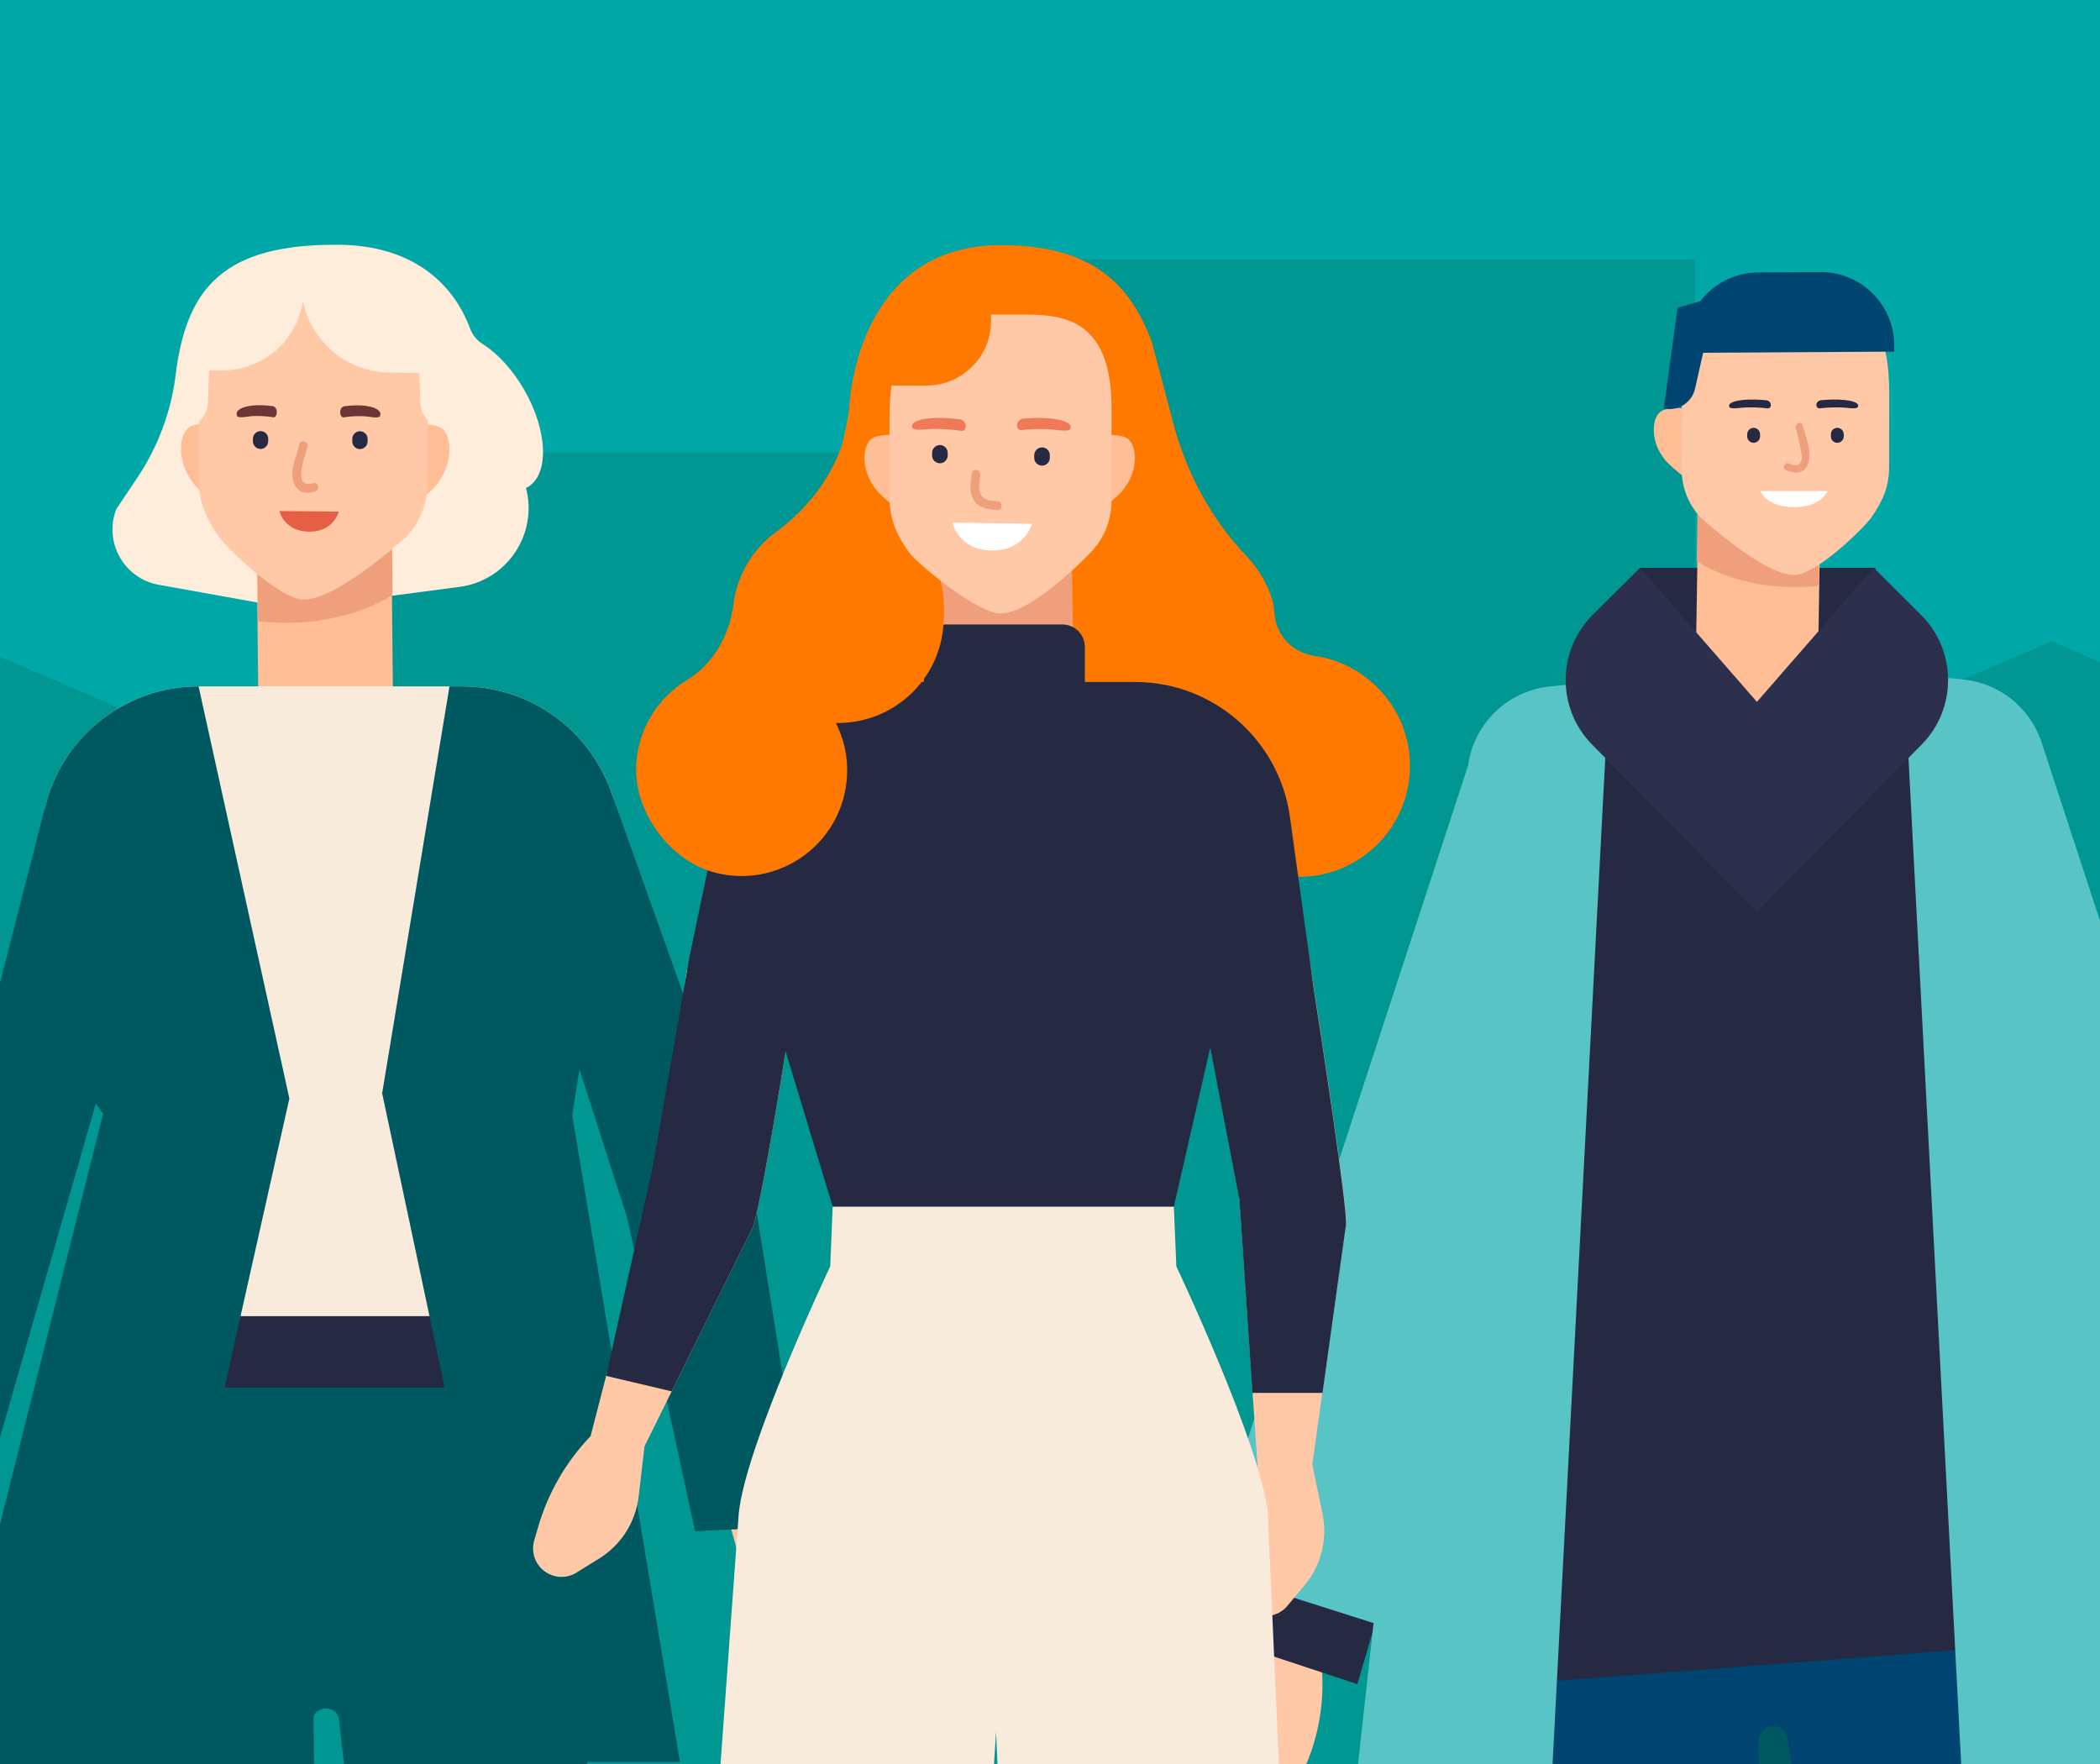
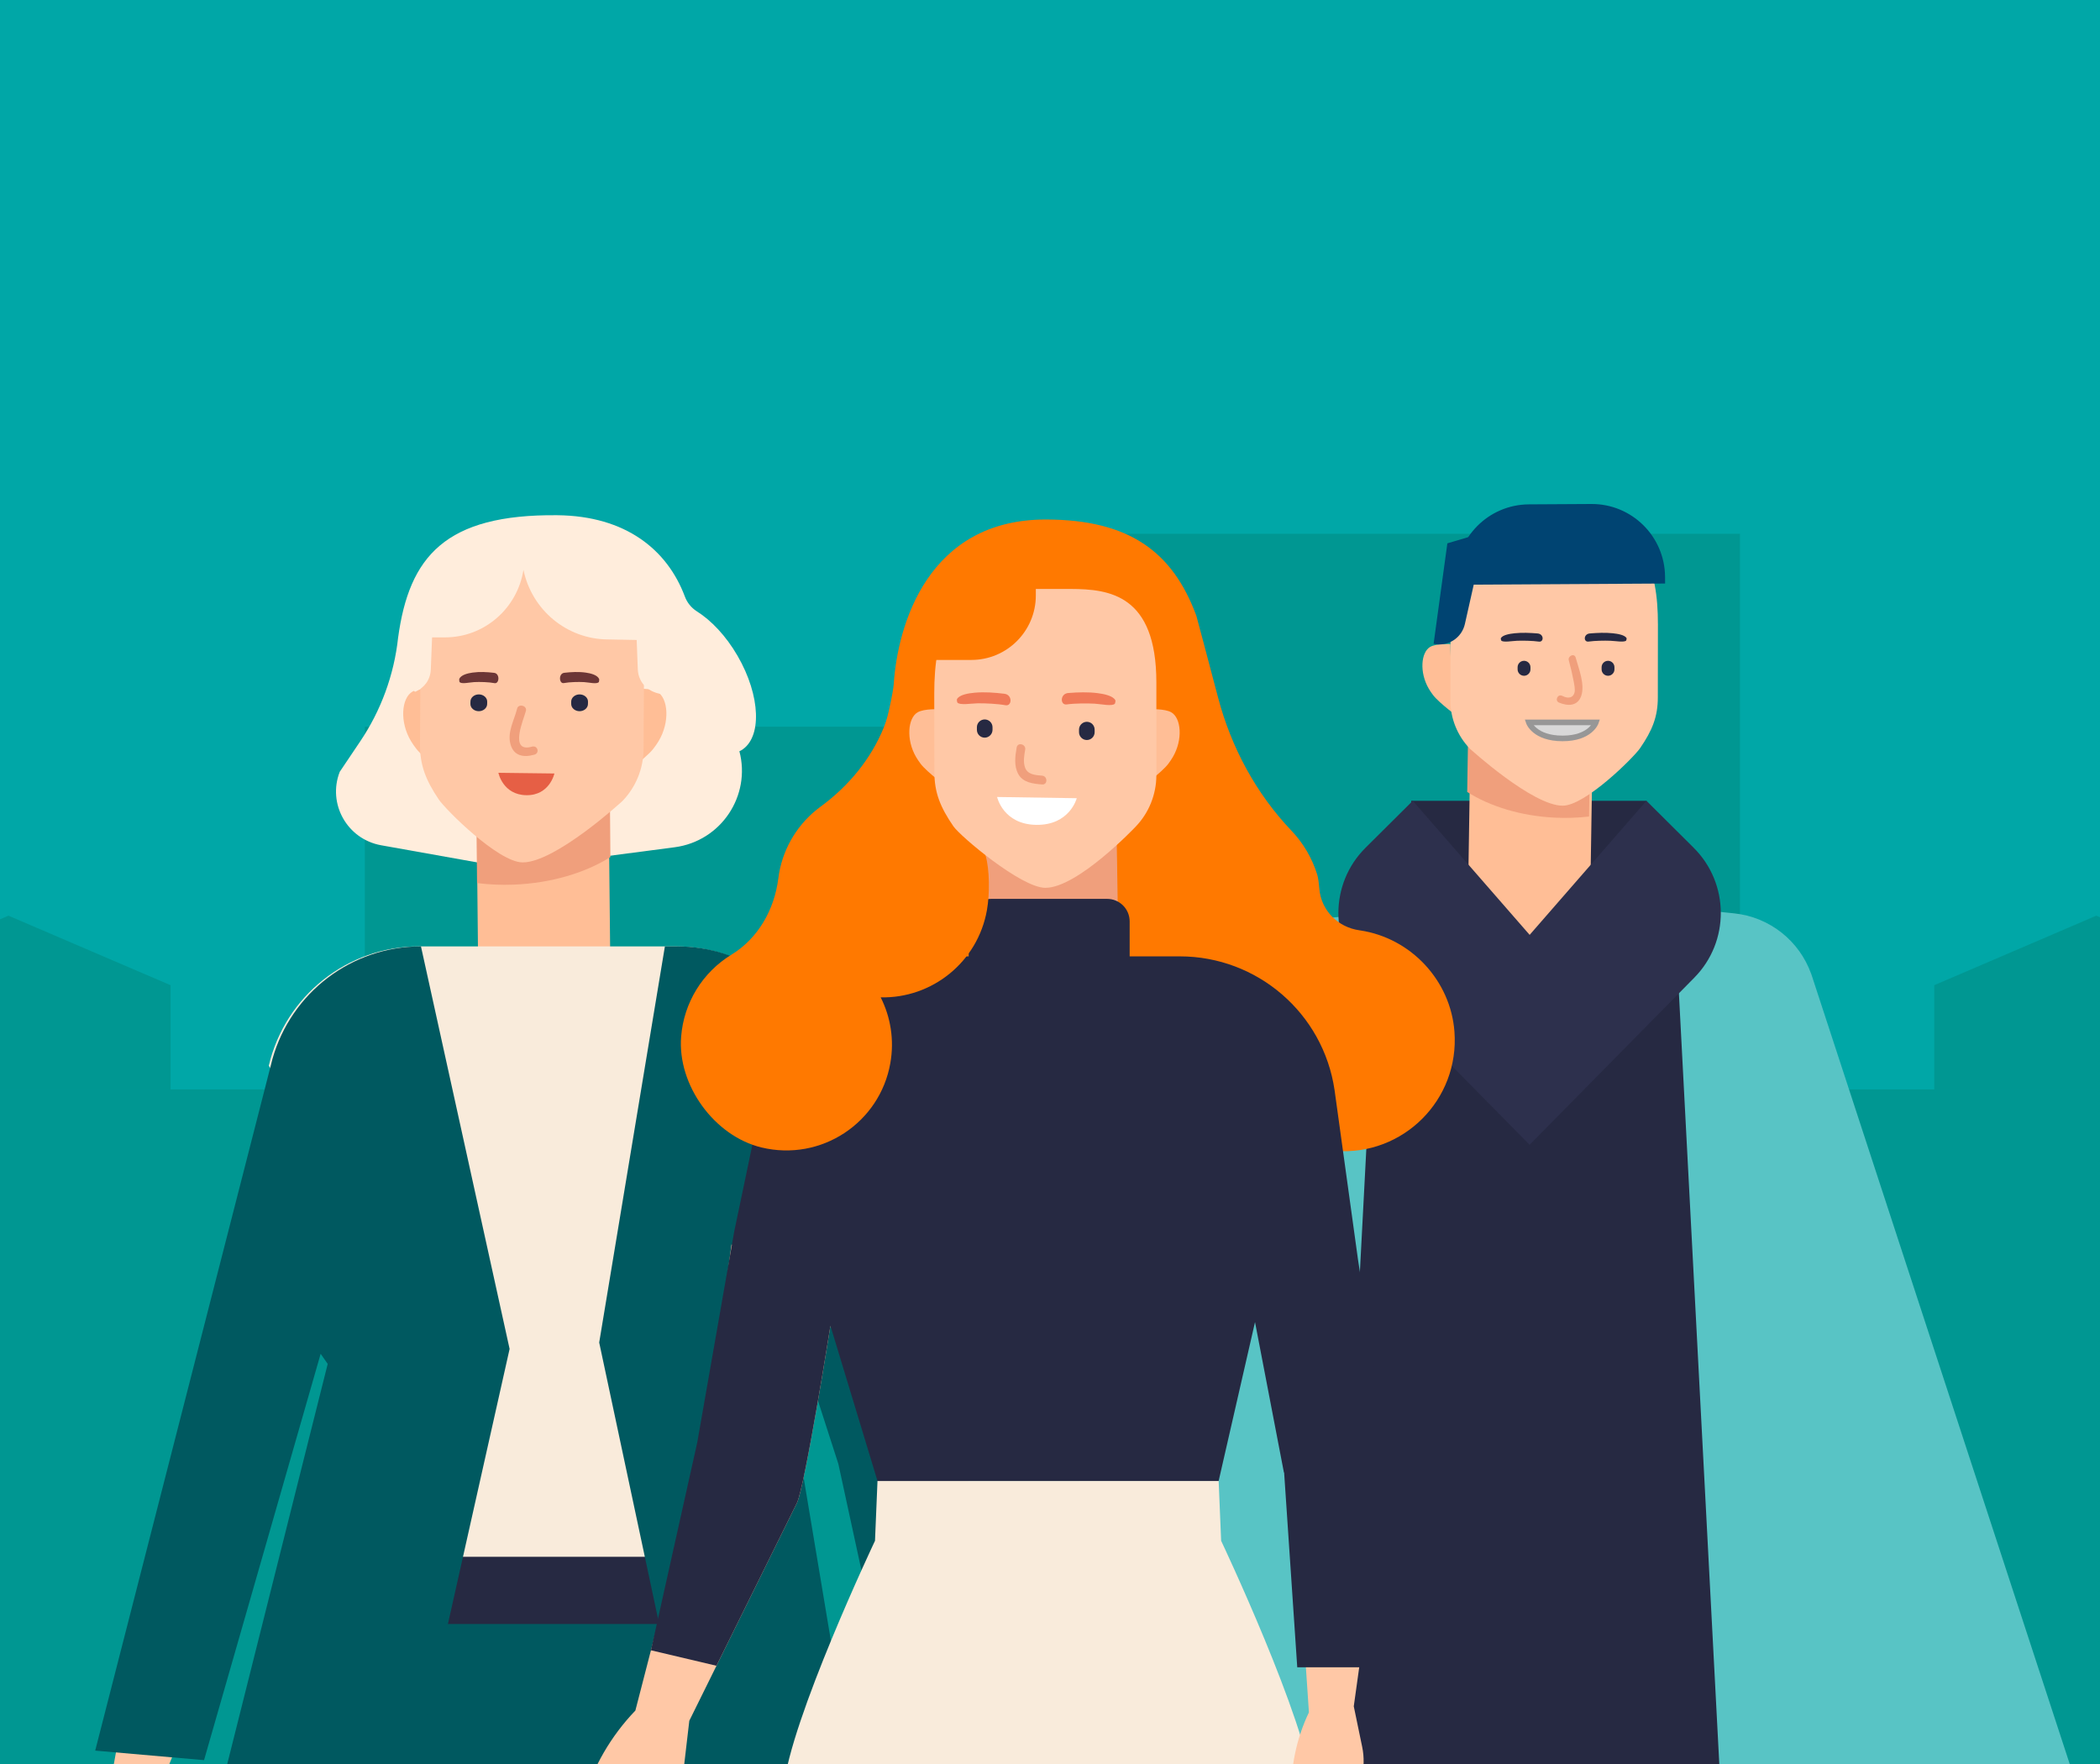
<svg xmlns="http://www.w3.org/2000/svg" xmlns:xlink="http://www.w3.org/1999/xlink" width="375" height="315" viewBox="0 0 375 315">
  <defs>
    <path id="a" d="M0 0h375v315H0z" />
-     <path id="c" d="M.369.31h122.72v94.224H.368z" />
-     <path id="e" d="M.365 332.27H498.94V.12H.365z" />
  </defs>
  <g fill="none" fill-rule="evenodd">
    <mask id="b" fill="#fff">
      <use xlink:href="#a" />
    </mask>
    <use fill="#00A7A7" xlink:href="#a" />
    <g mask="url(#b)">
-       <path fill="#00A7A7" d="M-53.635 355.504H444.79V23.354H-53.635z" />
-       <path fill="#009792" d="M22.455 145.543h-57.887v-18.616l28.943-12.415 28.944 12.415zM-41.55 355.504h98.793v-209.96H-41.55z" />
-       <path fill="#009792" d="M57.146 355.504h123.362V80.768H57.146zM337.401 145.543h57.888v-18.616l-28.944-12.415-28.944 12.415zM302.614 355.504h98.792v-209.96h-98.792z" />
-       <path fill="#009792" d="M179.348 355.504h123.363V46.32H179.348z" />
-       <path fill="#005960" d="M302.127 355.504h33.413v-61.637h-33.413z" />
-       <g transform="translate(-54 23.234)">
-         <path fill="#FFC8A6" d="M306.102 223.015l-15.166-3.796-10.643 53.62.033.013-2.847 4.456a14.127 14.127 0 0 0-1.47 12.245l1.362 3.953a4.744 4.744 0 0 0 8.933.556l.954-2.24a36.571 36.571 0 0 0 2.781-17.153l16.063-51.654z" />
-         <g transform="translate(323.457 237.736)">
-           <mask id="d" fill="#fff">
-             <use xlink:href="#c" />
-           </mask>
-           <path fill="#004472" d="M47.097 47.266a2.578 2.578 0 0 1 2.657 2.205l12.253 82.7 34.102 84.871 26.98-13.783-23.933-86.247L83.798.31H7.15L.37 42.672l9.754 186.578h33.554l.938-179.345a2.59 2.59 0 0 1 2.482-2.64" mask="url(#d)" />
-         </g>
-         <path fill="#262942" d="M411.157 270.834l-86.866 6.674 14.02-167.767 58.825.004z" />
-         <mask id="f" fill="#fff">
-           <use xlink:href="#e" />
-         </mask>
-         <path fill="#262942" d="M346.862 103.07h42.03V78.16h-42.03z" mask="url(#f)" />
-         <path fill="#FFBE96" d="M356.666 104.866l.698-44.311 21.824.15-.697 44.312zM350.449 57.61c.207.364.465.748.763 1.14 1.063 1.414 4.674 4.064 4.674 4.064s-.672-1.305-1.071-3.516c-.398-2.214-.498-9.645-.498-9.645s-2.499-.142-3.62.507c-1.627.95-1.95 4.533-.248 7.45" mask="url(#f)" />
-         <path fill="#F09F7C" d="M378.74 81.358a37.28 37.28 0 0 1-6.035.202c-6.126-.286-11.639-2.004-15.723-4.59l.257-16.421 21.825.15-.324 20.66z" mask="url(#f)" />
-         <path fill="#FFC8A6" d="M357.737 69.227s11.207 10.239 16.628 10.218c4.034-.015 12.668-8.606 13.806-10.268 2.175-3.161 3.179-5.628 3.17-9.09l.017-12.979c.017-10.267-2.698-17.575-12.959-17.536l-7.048.041c-6.35.024-11.704 1.388-12.17 6.52l-3.046 10.555-1.818 1.981-.017 12.037a12.43 12.43 0 0 0 3.437 8.521" mask="url(#f)" />
-         <path fill="#004472" d="M351.105 49.693a4.673 4.673 0 0 0 5.587-3.538l3.693-16.429-6.824 2.023-2.456 17.944z" mask="url(#f)" />
-         <path fill="#004472" d="M392.263 39.557l-37.332.217-.008-1.19c-.041-7.228 5.786-13.122 13.009-13.164l11.165-.064c7.222-.042 13.116 5.784 13.157 13.01l.009 1.191z" mask="url(#f)" />
-         <path fill="#262942" d="M296.381 277.508l-27.685-9.154 5.014-16.076 26.88 10.886z" mask="url(#f)" />
-         <path fill="#58C4C5" d="M435.796 262.453l29.777-9.456-47.144-144.105-.008.007c-2.092-5.832-7.372-10.126-13.764-10.783l-10.65-1.096 14.062 268.381 21.102-7.937c9.655-3.63 15.615-13.345 14.486-23.6l-7.86-71.41zM330.725 99.355c-7.555.777-13.557 6.643-14.57 14.127l-46.969 143.564 30.093 9.555-7.546 68.502c-1.13 10.255 4.83 19.97 14.486 23.6l21.102 7.936 14.062-268.38-10.658 1.096z" mask="url(#f)" />
-         <path fill="#2D304D" d="M397.028 86.55l-8.435-8.387-20.86 23.937-20.87-23.94-8.435 8.386c-6.417 6.38-6.466 16.752-.116 23.195l29.38 29.81v.07l.04-.035.025.031v-.062l29.379-29.81c6.359-6.444 6.3-16.815-.108-23.195" mask="url(#f)" />
-         <path fill="#005960" d="M111.988 470.952H85.199L58.51 250.207l38.29-37.738 33.904-.673 29.92 43.519-9.654 195.888-17.162.898-19.334-168.698v-.018c-.799-1.957-3.517-2.083-4.486-.207l2 187.774z" mask="url(#f)" />
-         <path fill="#FFC8A6" d="M197.908 263.582l-2.97-6.813-2.449-35.898c-.87-9.757-7.904-11.373-14.669-11.014l-4.243.871 13.709 48.752a32.404 32.404 0 0 0 .035 15.431l.52 2.092a4.192 4.192 0 0 0 3.32 3.123 4.197 4.197 0 0 0 4.576-2.36l1.75-3.268a12.538 12.538 0 0 0 .42-10.916M58.347 212.568l-4.126-1.328c-6.675-1.105-13.852-.27-15.781 9.344l-6.361 35.404-3.696 6.445a12.552 12.552 0 0 0-.772 10.898l1.373 3.447a4.216 4.216 0 0 0 4.297 2.846 4.218 4.218 0 0 0 3.643-2.738l.744-2.029a32.43 32.43 0 0 0 1.723-15.332l18.956-46.957z" mask="url(#f)" />
-         <path fill="#FFEDDC" d="M147.587 46.34c-2.108-3.657-4.8-6.508-7.455-8.184a5.491 5.491 0 0 1-2.225-2.818c-3.194-8.465-10.74-14.731-23.3-14.86-20.544-.208-27.13 7.611-29.156 22.528a42.446 42.446 0 0 1-6.936 19.075l-3.75 5.604c-2.278 5.889 1.373 12.397 7.581 13.51l23.326 4.183L105 72.892c1.22.34 2.467.61 3.759.78a27.06 27.06 0 0 0 9.573-.395l.475 10.557 17.261-2.271c8.55-1.131 14.005-9.506 11.86-17.669.09-.046.19-.078.279-.13 3.911-2.258 3.633-10.058-.62-17.425" mask="url(#f)" />
-         <path fill="#FFBE96" d="M87.944 52.948c1.113-.66 3.392-.503 4.1-.436l.072 12.364c0 .541.054 1.076.117 1.606-1.31-1.034-2.916-2.376-3.607-3.29-.35-.464-.664-.92-.924-1.354-2.054-3.466-1.696-7.743.242-8.89M124.216 105.082l-.413-40.15-24.052-.013.404 40.154zM132.631 53.072c-1.112-.66-3.39-.505-4.09-.436l-.072 12.363a15.747 15.747 0 0 1-.126 1.609c1.31-1.037 2.916-2.379 3.606-3.294.36-.464.665-.919.924-1.353 2.055-3.465 1.696-7.743-.242-8.889" mask="url(#f)" />
-         <path fill="#F09F7C" d="M100.074 87.685c2.126.27 4.36.368 6.648.278 6.746-.269 12.838-2.118 17.368-4.937l-.152-18.1-24.052-.012.188 22.771z" mask="url(#f)" />
-         <path fill="#FFC8A6" d="M126.468 72.703s-12.282 11.203-18.248 11.131c-4.46-.045-14.05-9.587-15.296-11.427-2.369-3.501-3.454-6.23-3.419-10.047l.081-14.308c.072-11.316 5.652-19.032 16.965-18.904l8.057-.176c6.997.078 15.027 4.468 14.99 11.473l.288 8.347.52 1.284-.08 13.268a13.62 13.62 0 0 1-3.858 9.359" mask="url(#f)" />
-         <path fill="#FFEDDC" d="M130.137 31.102l-.556-3.339-21.81-1.01v.6c0 .16.018.318.027.478l-15.512 2.08-.529 2.485.09-2.208-3.499 9.526-1.273 10.154c.214.01.655 3.203 1.246 2.937 1.597-.714 2.719-2.148 2.79-4.069l.234-5.825h2.36c7.284 0 13.304-5.345 14.398-12.326 1.49 7.25 7.904 12.7 15.593 12.7l5.167.098.207 5.353c.107 2.634 2.17 4.35 4.737 4.557.206.017.412.02.619.013l.915-19.562-5.204-2.642z" mask="url(#f)" />
-         <path fill="#F9EBDB" d="M153.894 149.588l-9.573 61.94-60.405 1.202-6.926-66.966L62 121.096c3.005-12.747 14.372-21.76 27.462-21.76h47.055c13.996 0 25.874 10.27 27.92 24.121l-10.542 26.13z" mask="url(#f)" />
-         <path fill="#262942" d="M89.882 224.543h51.191v-12.747h-51.19z" mask="url(#f)" />
-         <path fill="#005960" d="M166.005 194.247l12.112 55.96 19.962-.978-9.627-60.144-25.21-70.574-.134-.377-.467-1.31h-.036c-4.261-10.369-14.444-17.487-26.09-17.487h-2.25l-12.023 72.657 25.372 119.425h27.811l-19.243-115.503 1.291-8.177 8.532 26.508zM89.46 99.337c-12.676 0-23.738 8.456-27.156 20.565-.108.395-.215.79-.305 1.194l-.036.134-32.082 125.135 19.908 1.742 21.325-74.291 1.292 1.85-30.207 120.241h35.886l27.587-122.98-16.211-73.59z" mask="url(#f)" />
-         <path fill="#FF7900" d="M288.916 93.915l-.186-.029c-3.83-.542-6.814-3.558-7.134-7.41-.088-1.07-.213-1.976-.364-2.486a19.899 19.899 0 0 0-4.61-7.883c-6.325-6.637-10.75-14.855-13.094-23.72-1.99-7.532-3.838-14.513-3.9-14.683-4.237-11.434-11.975-17.115-26.756-17.17-21.214-.075-26.606 18.903-27.281 29.453-.045.694-.337 2.273-.782 4.313-1.44 6.662-4.877 12.66-9.594 17.583a20.812 20.812 0 0 0-5.756 15.456c.302 6.193-1.874 12.324-6.52 16.427-4.789 4.231-7.613 10.626-6.965 17.66.897 9.545 9.86 18.22 19.437 18.816 12.117.755 22.19-8.862 22.19-20.826 0-4.68-1.546-9-4.14-12.481 10.012-1.528 17.687-10.182 17.687-20.63 0-3.278-.764-6.38-2.105-9.14 2.06.652 4.024 1.188 6.529 1.071 4.024-.19 6.529 8.042 6.956 13.218.737 9.064 7.755 16.541 16.735 17.927 2.568.398 5.046.268 7.374-.256a19.671 19.671 0 0 0-.267 7.346c1.368 9.07 8.946 16.144 18.086 16.82 12.135.897 22.173-9.147 21.267-21.294-.684-9.135-7.755-16.71-16.807-18.082" mask="url(#f)" />
-         <path fill="#FFC8A6" d="M287.93 148.819l-19.898 3.946 7.24 37.678h.035l3.322 49.153a39.108 39.108 0 0 0-3.793 18.24l.098 2.604c.071 2 1.305 3.76 3.145 4.524 2.14.88 4.61.195 5.996-1.663l2.87-3.43a15.127 15.127 0 0 0 3.215-12.8l-1.821-8.781 6.005-43.03c.4-3.333-6.414-46.441-6.414-46.441" mask="url(#f)" />
-         <path fill="#FFBE96" d="M245.859 107.172l-.666-34.938-23.355.161.667 34.94z" mask="url(#f)" />
-         <path fill="#F09F7C" d="M222.318 94.496c2.07.24 4.238.32 6.458.217 6.556-.307 12.455-2.146 16.825-4.913l-.275-17.572-23.354.162.346 22.106z" mask="url(#f)" />
-         <path fill="#F9EBDB" d="M290.79 482.623L280.398 247.07c-1.146-12.088-16.337-44.166-16.337-44.166l-.444-10.684h-60.921l-.445 10.684s-15.19 32.078-16.336 44.166l-17.126 235.552h50.634l12.446-196.612 8.643 196.612h50.28z" mask="url(#f)" />
-         <path fill="#FFC8A6" d="M194.291 164.507l-17.66-14.533-4.894 35.545h.044l-12.321 47.704a39.115 39.115 0 0 0-9.337 16.124l-.728 2.497a5.083 5.083 0 0 0 1.564 5.28 5.071 5.071 0 0 0 6.21.32l3.81-2.356a15.132 15.132 0 0 0 7.071-11.128l1.04-8.915 19.241-38.949c1.42-3.04 5.96-31.59 5.96-31.59" mask="url(#f)" />
-         <path fill="#262942" d="M288.499 152.685l-4.184-30.264c-2.017-13.714-13.787-23.876-27.645-23.876h-8.946V92.3a4.025 4.025 0 0 0-4.024-4.023h-20.698a4.025 4.025 0 0 0-4.024 4.023v6.245h-8.892c-12.961 0-24.225 8.92-27.201 21.546l-5.783 27.635-6.592 37.624-8.27 37.11 11.7 2.764 14.39-29.128c1.422-3.04 5.961-31.589 5.961-31.589l8.404 27.714h60.921l6.494-28.363 5.161 26.861.036-.01 2.345 34.79h12.508l4.184-29.963c.328-2.746-4.229-32.424-5.845-42.85" mask="url(#f)" />
-         <path fill="#FF7900" d="M205.19 53.954c-.15.61-.656 1.97-1.367 3.715-2.327 5.702-6.325 10.5-11.29 14.14a18.803 18.803 0 0 0-7.418 11.925c-.053.307-.098.615-.134.922-.71 5.56-3.597 10.673-8.376 13.594a18.853 18.853 0 0 0-8.972 14.616c-.702 8.639 5.916 17.768 14.337 19.803 10.669 2.569 21.142-4.4 23.017-15.048.737-4.167.045-8.25-1.724-11.757 9.15.213 17.332-6.282 18.975-15.577.515-2.919.497-7.21-.267-9.877 1.733.905-14.524-35.737-16.78-26.456" mask="url(#f)" />
-         <path fill="#FFBE96" d="M255.444 62.94c-.231.39-.506.8-.817 1.219-1.137 1.514-5.001 4.35-5.001 4.35s.719-1.396 1.145-3.763c.427-2.368.524-10.321.524-10.321s2.683-.151 3.873.544c1.75 1.016 2.097 4.849.276 7.97M209.58 62.94c.23.39.506.8.817 1.219 1.137 1.514 5.001 4.35 5.001 4.35s-.71-1.396-1.137-3.763c-.436-2.368-.533-10.321-.533-10.321s-2.674-.151-3.873.544c-1.741 1.016-2.088 4.849-.276 7.97" mask="url(#f)" />
-         <path fill="#FFC8A6" d="M248.808 75.371s-10.35 10.958-16.15 10.935c-4.317-.016-15.19-9.21-16.407-10.988-2.327-3.383-3.411-6.023-3.394-9.726l-.026-13.89c-.018-10.987 2.887-18.807 13.866-18.765h10.572c6.796.026 15.225 1.012 15.225 16.688v16.628a13.27 13.27 0 0 1-3.686 9.118" mask="url(#f)" />
-         <path fill="#FF7900" d="M219.458 45.612h-9.07l2.967-15.999h17.615v4.482c0 6.36-5.152 11.517-11.512 11.517" mask="url(#f)" />
+       <g fill="#009792">
+         <path d="M187.348 129.768V95.32h123.363v309.184H65.146V129.768h122.202zM30.455 194.543h-57.887v-18.616L1.51 163.512l28.944 12.415v18.616zm314.946 0v-18.616l28.944-12.415 28.944 12.415v18.616H345.4z" />
+         <path d="M-33.55 404.504h98.793v-209.96H-33.55zM310.614 404.504h98.792v-209.96h-98.792z" />
      </g>
-       <path fill="#262942" d="M167.83 82.726a1.394 1.394 0 0 1-1.384-1.4v-.465c0-.767.629-1.393 1.4-1.39a1.4 1.4 0 0 1 1.39 1.402v.463a1.407 1.407 0 0 1-1.407 1.39M186.071 83.147a1.4 1.4 0 0 1-1.39-1.401v-.464a1.406 1.406 0 0 1 1.406-1.39 1.394 1.394 0 0 1 1.383 1.402v.462c0 .768-.628 1.394-1.399 1.391" />
-       <path fill="#F07A58" d="M182.755 74.753c1.768-.139 3.505-.2 5.273.026 1.156.148 2.759.48 3.152 1.286.04.082-.047.538-.102.598-.464.513-2.5.054-3.623-.008-1.344-.075-3.537-.067-4.975.136-1.195.167-1.21-1.922.275-2.038M171.358 74.887c-1.768-.212-3.497-.346-5.273-.193-1.163.1-2.775.365-3.2 1.155-.047.08.024.54.072.602.44.53 2.499.157 3.623.14 1.352-.018 3.536.082 4.967.343 1.186.217 1.29-1.869-.189-2.047" />
-       <path fill="#FFF" d="M170.054 93.32s1.069 4.886 6.98 4.976c6.004.092 7.245-4.758 7.245-4.758l-14.225-.218z" />
-       <path fill="#F09F7C" d="M173.551 84.464c.189-.994 1.706-.573 1.517.418-.18 1.004-.369 2.104-.047 3.103.416 1.341 1.87 1.433 3.08 1.528 1 .079 1.007 1.652 0 1.572-1.57-.122-3.426-.327-4.259-1.846-.801-1.462-.574-3.208-.29-4.775" />
-       <path fill="#262942" d="M46.511 80.168a1.37 1.37 0 0 1-1.35-1.383l.008-.452a1.366 1.366 0 0 1 1.38-1.35c.747.006 1.358.63 1.35 1.381l-.007.452a1.368 1.368 0 0 1-1.38 1.352M64.261 80.195a1.369 1.369 0 0 1-1.35-1.383v-.453a1.37 1.37 0 0 1 1.38-1.351c.755.008 1.365.63 1.358 1.382l-.008.453a1.373 1.373 0 0 1-1.38 1.352" />
-       <path fill="#E65F45" d="M60.497 91.367s-.89 3.623-5.304 3.578c-4.48-.053-5.31-3.691-5.31-3.691l10.614.113z" />
-       <path fill="#6C3636" d="M48.646 72.518c-1.312-.16-2.602-.246-3.945-.05-.868.129-2.09.429-2.437 1.21-.03.08 0 .525.038.585.31.505 1.863.087 2.708.042 1.011-.054 2.648-.014 3.712.204.882.18 1.033-1.857-.076-1.991M61.538 72.534c1.312-.155 2.602-.234 3.945-.033.867.131 2.082.436 2.429 1.22.037.08 0 .525-.038.584-.317.505-1.863.08-2.708.031-1.01-.057-2.648-.024-3.711.19-.883.176-1.026-1.861.083-1.992" />
-       <path fill="#F09F7C" d="M55.91 86.28c-3.884 1.218-1.327-5.064-.995-6.517.21-.947-1.245-1.35-1.456-.402-.475 2.102-1.637 4.226-1.11 6.436.507 2.097 2.06 2.536 3.961 1.94.928-.29.536-1.748-.4-1.456" />
-       <path fill="#262942" d="M313.143 79.072A1.15 1.15 0 0 1 312 77.927v-.384a1.15 1.15 0 0 1 1.144-1.145c.635 0 1.152.516 1.152 1.145v.384c0 .629-.517 1.145-1.152 1.145M328.088 79.072a1.15 1.15 0 0 1-1.145-1.145v-.384a1.15 1.15 0 0 1 1.145-1.145 1.15 1.15 0 0 1 1.151 1.145v.384a1.15 1.15 0 0 1-1.151 1.145" />
-       <path fill="#FFF" d="M326.328 87.69s-.966 2.86-5.947 2.86c-5.054 0-6.034-2.86-6.034-2.86h11.981z" />
-       <path fill="#262942" d="M315.327 71.46c-1.383-.113-2.733-.179-4.115-.033-.9.093-2.144.31-2.448.88-.033.06.033.384.073.424.364.37 1.951.066 2.831.033 1.052-.04 2.759-.007 3.877.152.933.132.946-1.357-.218-1.456M325.25 71.46c1.382-.113 2.732-.179 4.114-.033.9.093 2.144.31 2.455.874.026.059-.04.383-.08.43-.363.364-1.95.06-2.831.033-1.045-.04-2.759-.014-3.876.145-.933.133-.94-1.35.218-1.449" />
-       <path fill="#F09F7C" d="M319.455 82.752c.344.166.708.325 1.09.331.603.007 1-.298 1.165-.926.133-.523-.059-1.45-.152-1.953a47.777 47.777 0 0 0-.873-3.76c-.225-.814.999-1.337 1.224-.516.543 1.979 1.7 4.818.992 6.857-.648 1.86-2.401 1.847-3.969 1.192-.787-.33-.271-1.556.523-1.225" />
+       <path fill="#005960" d="M97.372 531H71.138L45 315.499l37.498-36.842 33.201-.657L145 320.485l-9.454 191.235-16.807.877-18.933-164.691v-.018c-.782-1.91-3.444-2.033-4.393-.201L97.372 531z" />
+       <path fill="#FFEDDC" d="M131.703 117.106c-2.057-3.549-4.683-6.316-7.273-7.943a5.335 5.335 0 0 1-2.17-2.735c-3.116-8.217-10.476-14.3-22.728-14.424-20.041-.202-26.465 7.387-28.442 21.867a41.074 41.074 0 0 1-6.766 18.515l-3.658 5.44c-2.222 5.716 1.34 12.033 7.395 13.114L90.815 155l-.656-12.12c1.19.33 2.406.592 3.666.758 3.213.435 6.355.278 9.339-.384l.464 10.247 16.837-2.204c8.341-1.098 13.662-9.228 11.57-17.15.088-.046.184-.077.271-.128 3.816-2.19 3.545-9.762-.603-16.913" />
+       <path fill="#FFBE96" d="M73.65 123.5c1.128-.658 3.44-.501 4.159-.435l.072 12.333c0 .54.055 1.073.119 1.602-1.329-1.031-2.958-2.37-3.658-3.282a15.509 15.509 0 0 1-.938-1.35c-2.083-3.458-1.72-7.723.246-8.867M109 174l-.405-38.988L85 135l.396 38.991zM117.35 123.501c-1.129-.658-3.44-.503-4.15-.435l-.072 12.33c-.01.54-.064 1.076-.128 1.604 1.329-1.034 2.958-2.372 3.658-3.284.364-.463.674-.917.938-1.35 2.084-3.456 1.72-7.722-.246-8.865" />
+       <path fill="#F09F7C" d="M85.187 157.69c2.108.269 4.323.367 6.592.278 6.689-.268 12.729-2.111 17.221-4.92l-.15-18.036L85 135l.187 22.69z" />
+       <path fill="#FFC8A6" d="M111.148 143.044S99.138 154.07 93.303 154c-4.361-.045-13.74-9.437-14.96-11.248-2.315-3.446-3.377-6.132-3.342-9.889l.079-14.083c.07-11.139 5.527-18.733 16.59-18.608l7.88-.172c6.843.077 14.695 4.397 14.66 11.292l.281 8.216.509 1.264-.079 13.06a13.451 13.451 0 0 1-3.773 9.212" />
+       <path fill="#FFEDDC" d="M114.933 102.257l-.542-3.268L93.154 98v.587c0 .157.017.312.026.468l-15.105 2.036-.515 2.434.087-2.162-3.407 9.326L73 120.63c.209.008.638 3.135 1.214 2.875 1.555-.699 2.647-2.103 2.717-3.984l.227-5.702h2.298c7.094 0 12.955-5.234 14.02-12.068 1.452 7.098 7.698 12.434 15.185 12.434l5.032.095.2 5.241c.105 2.579 2.115 4.259 4.613 4.462.201.016.402.02.603.013l.891-19.153-5.067-2.587z" />
+       <path fill="#F9EBDB" d="M137.709 218.19l-9.345 60.633L69.396 280l-6.761-65.552L48 190.3c2.934-12.478 14.03-21.3 26.808-21.3h45.936c13.663 0 25.259 10.053 27.256 23.612l-10.291 25.579z" />
+       <path fill="#262942" d="M75 290h50v-12H75z" />
+       <path fill="#005960" d="M149.703 261.399l11.819 54.48 19.478-.953-9.393-58.552-24.6-68.707-.131-.367-.456-1.276h-.035C142.227 175.93 132.291 169 120.928 169h-2.197L107 239.735 131.757 356h27.138l-18.777-112.446 1.26-7.961 8.325 25.806z" />
+       <path fill="#FFC8A6" d="M45 278.66l-4.045-1.294c-6.542-1.076-13.576-.262-15.467 9.104l-6.234 34.492-3.622 6.28a12.164 12.164 0 0 0-.757 10.616l1.346 3.358a4.132 4.132 0 0 0 4.211 2.772 4.131 4.131 0 0 0 3.57-2.667l.73-1.976a31.417 31.417 0 0 0 1.688-14.937L45 278.66z" />
+       <path fill="#005960" d="M75.172 169c-12.378 0-23.178 8.26-26.516 20.087-.105.386-.21.772-.297 1.166l-.035.132L17 312.61l19.437 1.701 20.822-72.563 1.26 1.806L29.028 361h35.038L91 240.88 75.172 169z" />
+       <path fill="#262942" d="M85.48 127c-.827-.008-1.488-.594-1.48-1.302l.008-.426c.008-.708.686-1.28 1.513-1.272.818.007 1.487.594 1.479 1.302l-.008.425c-.009.708-.687 1.28-1.513 1.273M103.48 127c-.827-.008-1.488-.593-1.48-1.301v-.427c.008-.708.694-1.28 1.512-1.272.827.008 1.496.593 1.488 1.3l-.008.427c-.009.708-.694 1.28-1.512 1.273" />
+       <path fill="#E65F45" d="M99 138.123s-.839 3.926-4.997 3.877c-4.221-.058-5.003-4-5.003-4l10 .123z" />
+       <path fill="#6C3636" d="M88.235 120.15c-1.28-.148-2.538-.227-3.847-.044-.846.117-2.038.395-2.376 1.117-.03.072 0 .484.037.54.301.466 1.816.08 2.64.038.986-.05 2.582-.013 3.62.189.86.166 1.007-1.715-.074-1.84M100.769 120.141c1.28-.143 2.538-.216 3.847-.03.846.121 2.03.402 2.369 1.125.037.073 0 .484-.037.538-.309.466-1.817.074-2.641.03-.986-.054-2.582-.023-3.62.174-.86.163-1-1.716.082-1.837" />
+       <path fill="#F09F7C" d="M94.995 133.33c-4.2 1.196-1.435-4.977-1.076-6.404.228-.93-1.346-1.326-1.574-.395-.514 2.065-1.77 4.152-1.2 6.323.548 2.06 2.227 2.492 4.282 1.906 1.004-.285.58-1.718-.432-1.43" />
+       <g>
+         <path fill="#262942" d="M315.866 336.092L229 342.767 243.02 175l58.825.004zM252 167.91h42.03V143H252z" />
+         <path fill="#FFBE96" d="M262 169.311l.697-44.311 21.825.151-.697 44.311zM255.133 122.97c.208.365.465.749.764 1.14 1.062 1.414 4.673 4.065 4.673 4.065s-.672-1.306-1.07-3.517c-.4-2.214-.499-9.645-.499-9.645s-2.498-.141-3.619.508c-1.627.95-1.95 4.532-.249 7.45" />
+         <path fill="#F09F7C" d="M283.758 145.81a37.28 37.28 0 0 1-6.035.202c-6.126-.287-11.639-2.005-15.723-4.591l.257-16.421 21.825.151-.324 20.659z" />
+         <path fill="#FFC8A6" d="M262.437 133.655s11.207 10.239 16.628 10.218c4.034-.015 12.668-8.606 13.805-10.268 2.175-3.162 3.18-5.629 3.171-9.09l.017-12.979c.016-10.267-2.698-17.576-12.959-17.536l-7.048.041c-6.35.024-11.705 1.388-12.17 6.52l-3.047 10.555-1.817 1.98-.017 12.038a12.43 12.43 0 0 0 3.437 8.52" />
+         <path fill="#004472" d="M256 114.966a4.673 4.673 0 0 0 5.587-3.537L265.281 95l-6.824 2.023L256 114.966z" />
+         <path fill="#004472" d="M297.34 104.201l-37.331.217-.009-1.19c-.04-7.228 5.787-13.121 13.01-13.164L284.173 90c7.223-.042 13.117 5.784 13.158 13.011l.008 1.19z" />
+         <path fill="#58C4C5" d="M340.79 327.433l29.777-9.456-47.144-144.106-.009.007c-2.092-5.832-7.371-10.125-13.763-10.782L299 162l14.063 268.38 21.102-7.937c9.654-3.63 15.614-13.344 14.486-23.6l-7.861-71.41zM235.539 164.096c-7.555.776-13.557 6.642-14.57 14.127L174 321.786l30.093 9.555-7.546 68.502c-1.13 10.255 4.83 19.97 14.486 23.6l21.102 7.937L246.197 163l-10.658 1.096z" />
+         <path fill="#2D304D" d="M302.446 151.39l-8.435-8.387-20.86 23.938L252.28 143l-8.435 8.387c-6.417 6.38-6.467 16.751-.116 23.195l29.379 29.81v.07l.041-.035.025.03v-.061l29.379-29.81c6.358-6.444 6.3-16.815-.108-23.196" />
+         <path fill="#262942" d="M272.144 120.674A1.15 1.15 0 0 1 271 119.53v-.384a1.15 1.15 0 0 1 1.144-1.145c.635 0 1.152.516 1.152 1.145v.384c0 .629-.517 1.145-1.152 1.145M287.145 120.674A1.15 1.15 0 0 1 286 119.53v-.384a1.15 1.15 0 0 1 1.145-1.145 1.15 1.15 0 0 1 1.15 1.145v.384a1.15 1.15 0 0 1-1.15 1.145" />
+         <path fill="#FFF" d="M284.98 129s-.965 2.86-5.947 2.86C273.98 131.86 273 129 273 129h11.98z" />
+         <path fill="#D8D8D8" fill-rule="nonzero" stroke="#979797" d="M284.98 129s-.965 2.86-5.947 2.86C273.98 131.86 273 129 273 129h11.98z" />
+         <path fill="#262942" d="M274.572 113.117c-1.383-.113-2.733-.179-4.115-.033-.9.093-2.144.31-2.448.88-.033.06.033.384.073.424.364.37 1.951.066 2.831.033 1.052-.04 2.759-.007 3.877.152.933.132.946-1.357-.218-1.456M283.895 113.117c1.383-.113 2.732-.179 4.115-.033.9.093 2.144.31 2.454.874.027.059-.04.383-.079.43-.364.364-1.951.06-2.832.033-1.045-.04-2.758-.014-3.876.145-.933.133-.94-1.35.218-1.449" />
+         <path fill="#F09F7C" d="M278.914 124.238c.345.165.708.324 1.091.33.603.007 1-.297 1.165-.926.132-.523-.06-1.45-.152-1.953a47.777 47.777 0 0 0-.873-3.76c-.226-.814.999-1.337 1.223-.516.543 1.98 1.7 4.819.993 6.858-.649 1.86-2.402 1.847-3.97 1.191-.787-.33-.27-1.555.523-1.224" />
+       </g>
+       <g>
+         <path fill="#FF7900" d="M242.916 166.148c-.062-.01-.124-.02-.186-.028-3.83-.542-6.814-3.558-7.134-7.41-.088-1.07-.213-1.977-.364-2.486a19.899 19.899 0 0 0-4.61-7.883c-6.325-6.637-10.75-14.855-13.094-23.721-1.99-7.531-3.838-14.512-3.9-14.682-4.237-11.434-11.975-17.115-26.756-17.17-21.214-.075-26.606 18.903-27.281 29.453-.045.694-.337 2.273-.782 4.313-1.44 6.662-4.877 12.66-9.594 17.582a20.812 20.812 0 0 0-5.756 15.457c.302 6.193-1.874 12.324-6.52 16.427-4.789 4.231-7.613 10.626-6.965 17.66.897 9.545 9.86 18.22 19.437 18.815 12.117.756 22.19-8.861 22.19-20.825 0-4.68-1.546-9-4.14-12.481 10.012-1.528 17.687-10.183 17.687-20.63 0-3.278-.764-6.38-2.105-9.14 2.06.652 4.024 1.188 6.529 1.071 4.024-.19 6.529 8.042 6.956 13.218.737 9.064 7.755 16.541 16.735 17.927 2.568.398 5.046.267 7.374-.256a19.671 19.671 0 0 0-.267 7.345c1.368 9.07 8.946 16.145 18.086 16.821 12.135.897 22.173-9.147 21.267-21.294-.684-9.135-7.755-16.71-16.807-18.083" />
+         <path fill="#FFBE96" d="M199.859 179.406l-.666-34.938-23.355.161.667 34.939z" />
+         <path fill="#F09F7C" d="M176.318 166.73c2.07.24 4.238.32 6.458.216 6.556-.306 12.455-2.145 16.825-4.912l-.275-17.573-23.354.163.346 22.106z" />
+         <path fill="#F9EBDB" d="M244.79 554.857l-10.393-235.552c-1.146-12.088-16.337-44.166-16.337-44.166l-.444-10.684h-60.921l-.445 10.684s-15.19 32.078-16.336 44.166l-17.126 235.552h50.634l12.446-196.612 8.643 196.612h50.28z" />
+         <path fill="#FFC8A6" d="M148.291 236.74l-17.66-14.532-4.894 35.545h.044l-12.321 47.704a39.115 39.115 0 0 0-9.337 16.124l-.728 2.497a5.083 5.083 0 0 0 1.564 5.28 5.071 5.071 0 0 0 6.21.32l3.81-2.356a15.132 15.132 0 0 0 7.071-11.128l1.04-8.915 19.241-38.95c1.42-3.039 5.96-31.588 5.96-31.588M241.407 231L225 234.25l5.97 31.037h.029l2.739 40.489a32.187 32.187 0 0 0-3.128 15.024l.081 2.145a4.197 4.197 0 0 0 2.593 3.727 4.189 4.189 0 0 0 4.945-1.37l2.365-2.826a12.452 12.452 0 0 0 2.651-10.543l-1.5-7.233 4.95-35.445c.33-2.745-5.288-38.255-5.288-38.255" />
+         <path fill="#262942" d="M242.499 224.92l-4.184-30.266c-2.017-13.713-13.787-23.875-27.645-23.875h-8.946v-6.245a4.025 4.025 0 0 0-4.024-4.023h-20.698a4.025 4.025 0 0 0-4.024 4.023v6.245h-8.892c-12.961 0-24.225 8.92-27.201 21.546l-5.783 27.634-6.592 37.625-8.27 37.11 11.7 2.763 14.39-29.127c1.422-3.04 5.961-31.59 5.961-31.59l8.404 27.715h60.921l6.494-28.363 5.161 26.861.036-.01 2.345 34.79h12.508l4.184-29.963c.328-2.746-4.229-32.424-5.845-42.85" />
+         <path fill="#FF7900" d="M159.19 126.188c-.15.61-.656 1.97-1.367 3.715-2.327 5.702-6.325 10.5-11.29 14.14a18.803 18.803 0 0 0-7.418 11.925c-.053.307-.098.615-.134.922-.71 5.559-3.597 10.673-8.376 13.594a18.853 18.853 0 0 0-8.972 14.616c-.702 8.639 5.916 17.767 14.337 19.802 10.669 2.57 21.142-4.4 23.017-15.048.737-4.166.045-8.25-1.724-11.756 9.15.212 17.332-6.283 18.975-15.578.515-2.918.497-7.208-.267-9.876 1.733.905-14.524-35.737-16.78-26.456" />
+         <path fill="#FFBE96" d="M209.444 135.173c-.231.391-.506.802-.817 1.22-1.137 1.514-5.001 4.35-5.001 4.35s.719-1.397 1.145-3.763c.427-2.368.524-10.322.524-10.322s2.683-.15 3.873.545c1.75 1.016 2.097 4.849.276 7.97M163.58 135.173c.23.391.506.802.817 1.22 1.137 1.514 5.001 4.35 5.001 4.35s-.71-1.397-1.137-3.763c-.436-2.368-.533-10.322-.533-10.322s-2.674-.15-3.873.545c-1.741 1.016-2.088 4.849-.276 7.97" />
+         <path fill="#FFC8A6" d="M202.808 147.605s-10.35 10.957-16.15 10.935c-4.317-.016-15.19-9.21-16.407-10.988-2.327-3.383-3.411-6.023-3.394-9.727l-.026-13.89c-.018-10.986 2.887-18.807 13.866-18.764h10.572c6.796.026 15.225 1.012 15.225 16.687v16.63a13.27 13.27 0 0 1-3.686 9.117" />
+         <path fill="#FF7900" d="M173.458 117.846h-9.07l2.967-15.999h17.615v4.482c0 6.36-5.152 11.517-11.512 11.517" />
+         <path fill="#262942" d="M175.83 131.726a1.394 1.394 0 0 1-1.384-1.4v-.465c0-.767.629-1.393 1.4-1.39a1.4 1.4 0 0 1 1.39 1.402v.463a1.407 1.407 0 0 1-1.407 1.39M194.071 132.147a1.4 1.4 0 0 1-1.39-1.401v-.464a1.406 1.406 0 0 1 1.406-1.39 1.394 1.394 0 0 1 1.383 1.402v.462c0 .768-.628 1.394-1.399 1.391" />
+         <path fill="#F07A58" d="M190.755 123.753c1.768-.139 3.505-.2 5.273.026 1.156.148 2.759.48 3.152 1.286.04.082-.047.538-.102.598-.464.513-2.5.054-3.623-.008-1.344-.075-3.537-.067-4.975.136-1.195.167-1.21-1.922.275-2.038M179.358 123.887c-1.768-.212-3.497-.346-5.273-.193-1.163.1-2.775.365-3.2 1.155-.047.08.024.54.072.602.44.53 2.499.157 3.623.14 1.352-.018 3.536.082 4.967.343 1.186.217 1.29-1.869-.189-2.047" />
+         <path fill="#FFF" d="M178.054 142.32s1.069 4.886 6.98 4.976c6.004.092 7.245-4.758 7.245-4.758l-14.225-.218z" />
+         <path fill="#F09F7C" d="M181.551 133.464c.189-.994 1.706-.573 1.517.418-.18 1.004-.369 2.104-.047 3.103.416 1.341 1.87 1.433 3.08 1.528 1 .079 1.007 1.652 0 1.572-1.57-.122-3.426-.327-4.259-1.846-.801-1.462-.574-3.208-.29-4.775" />
+       </g>
    </g>
  </g>
</svg>
